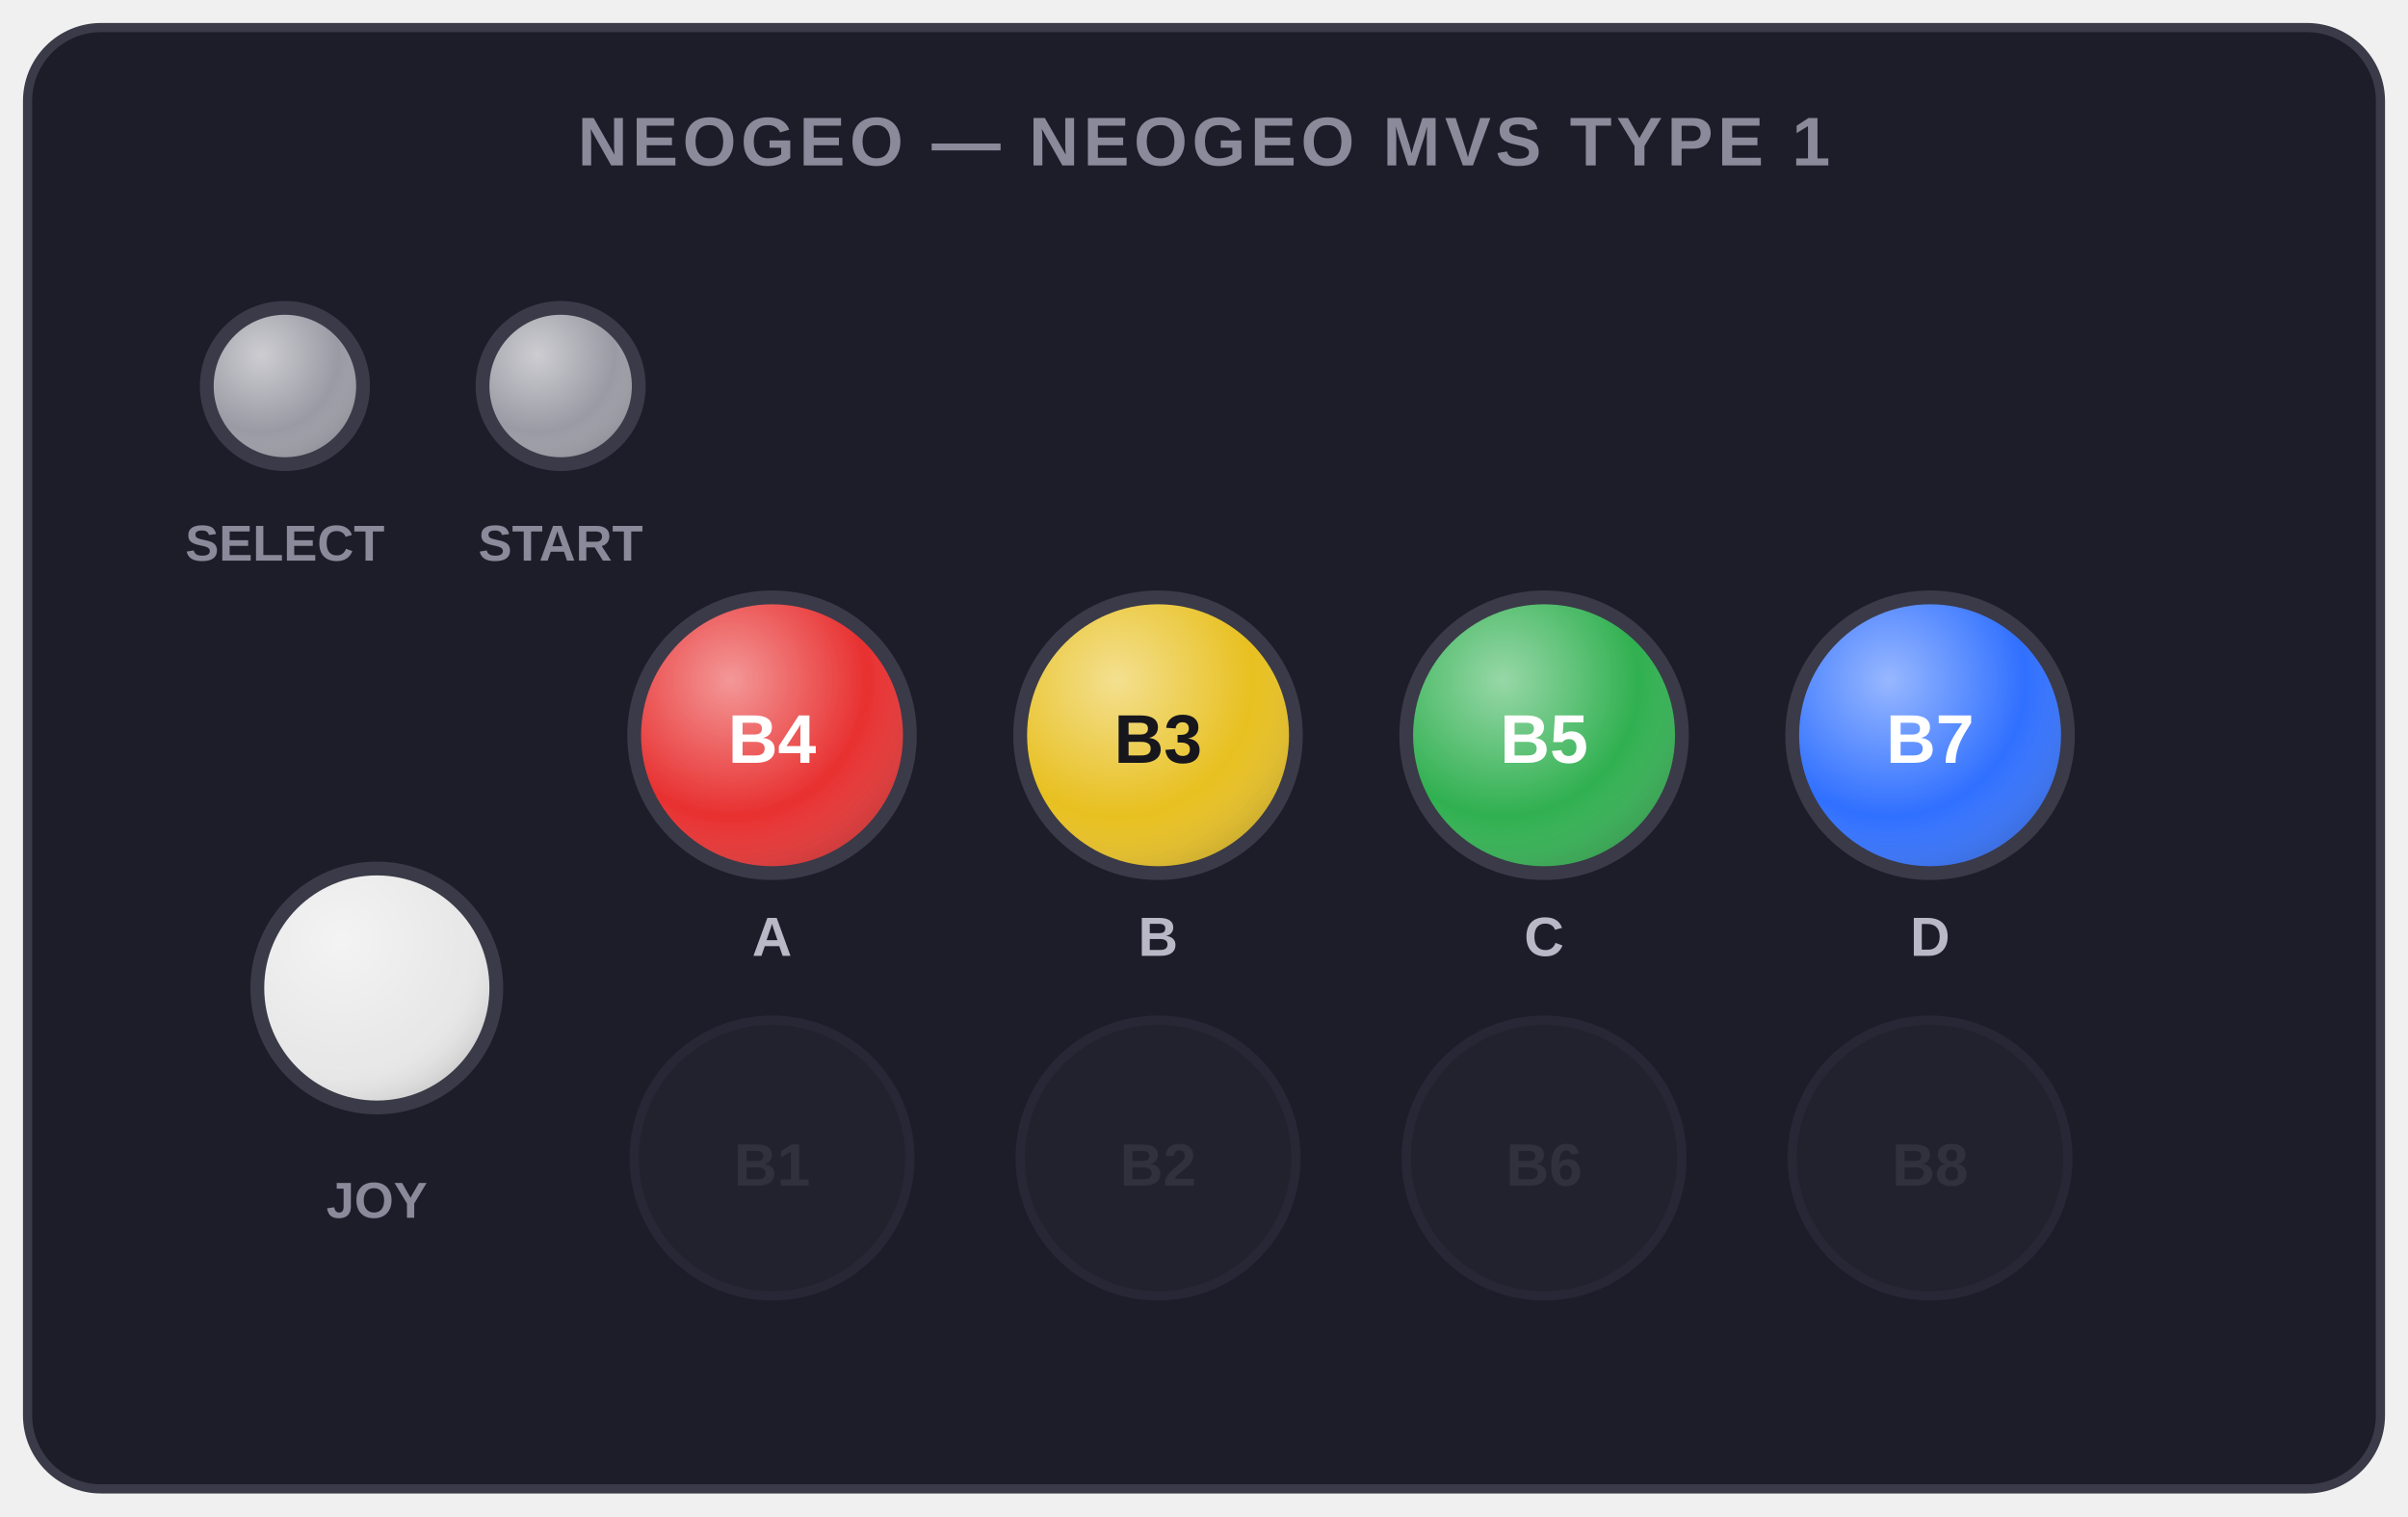
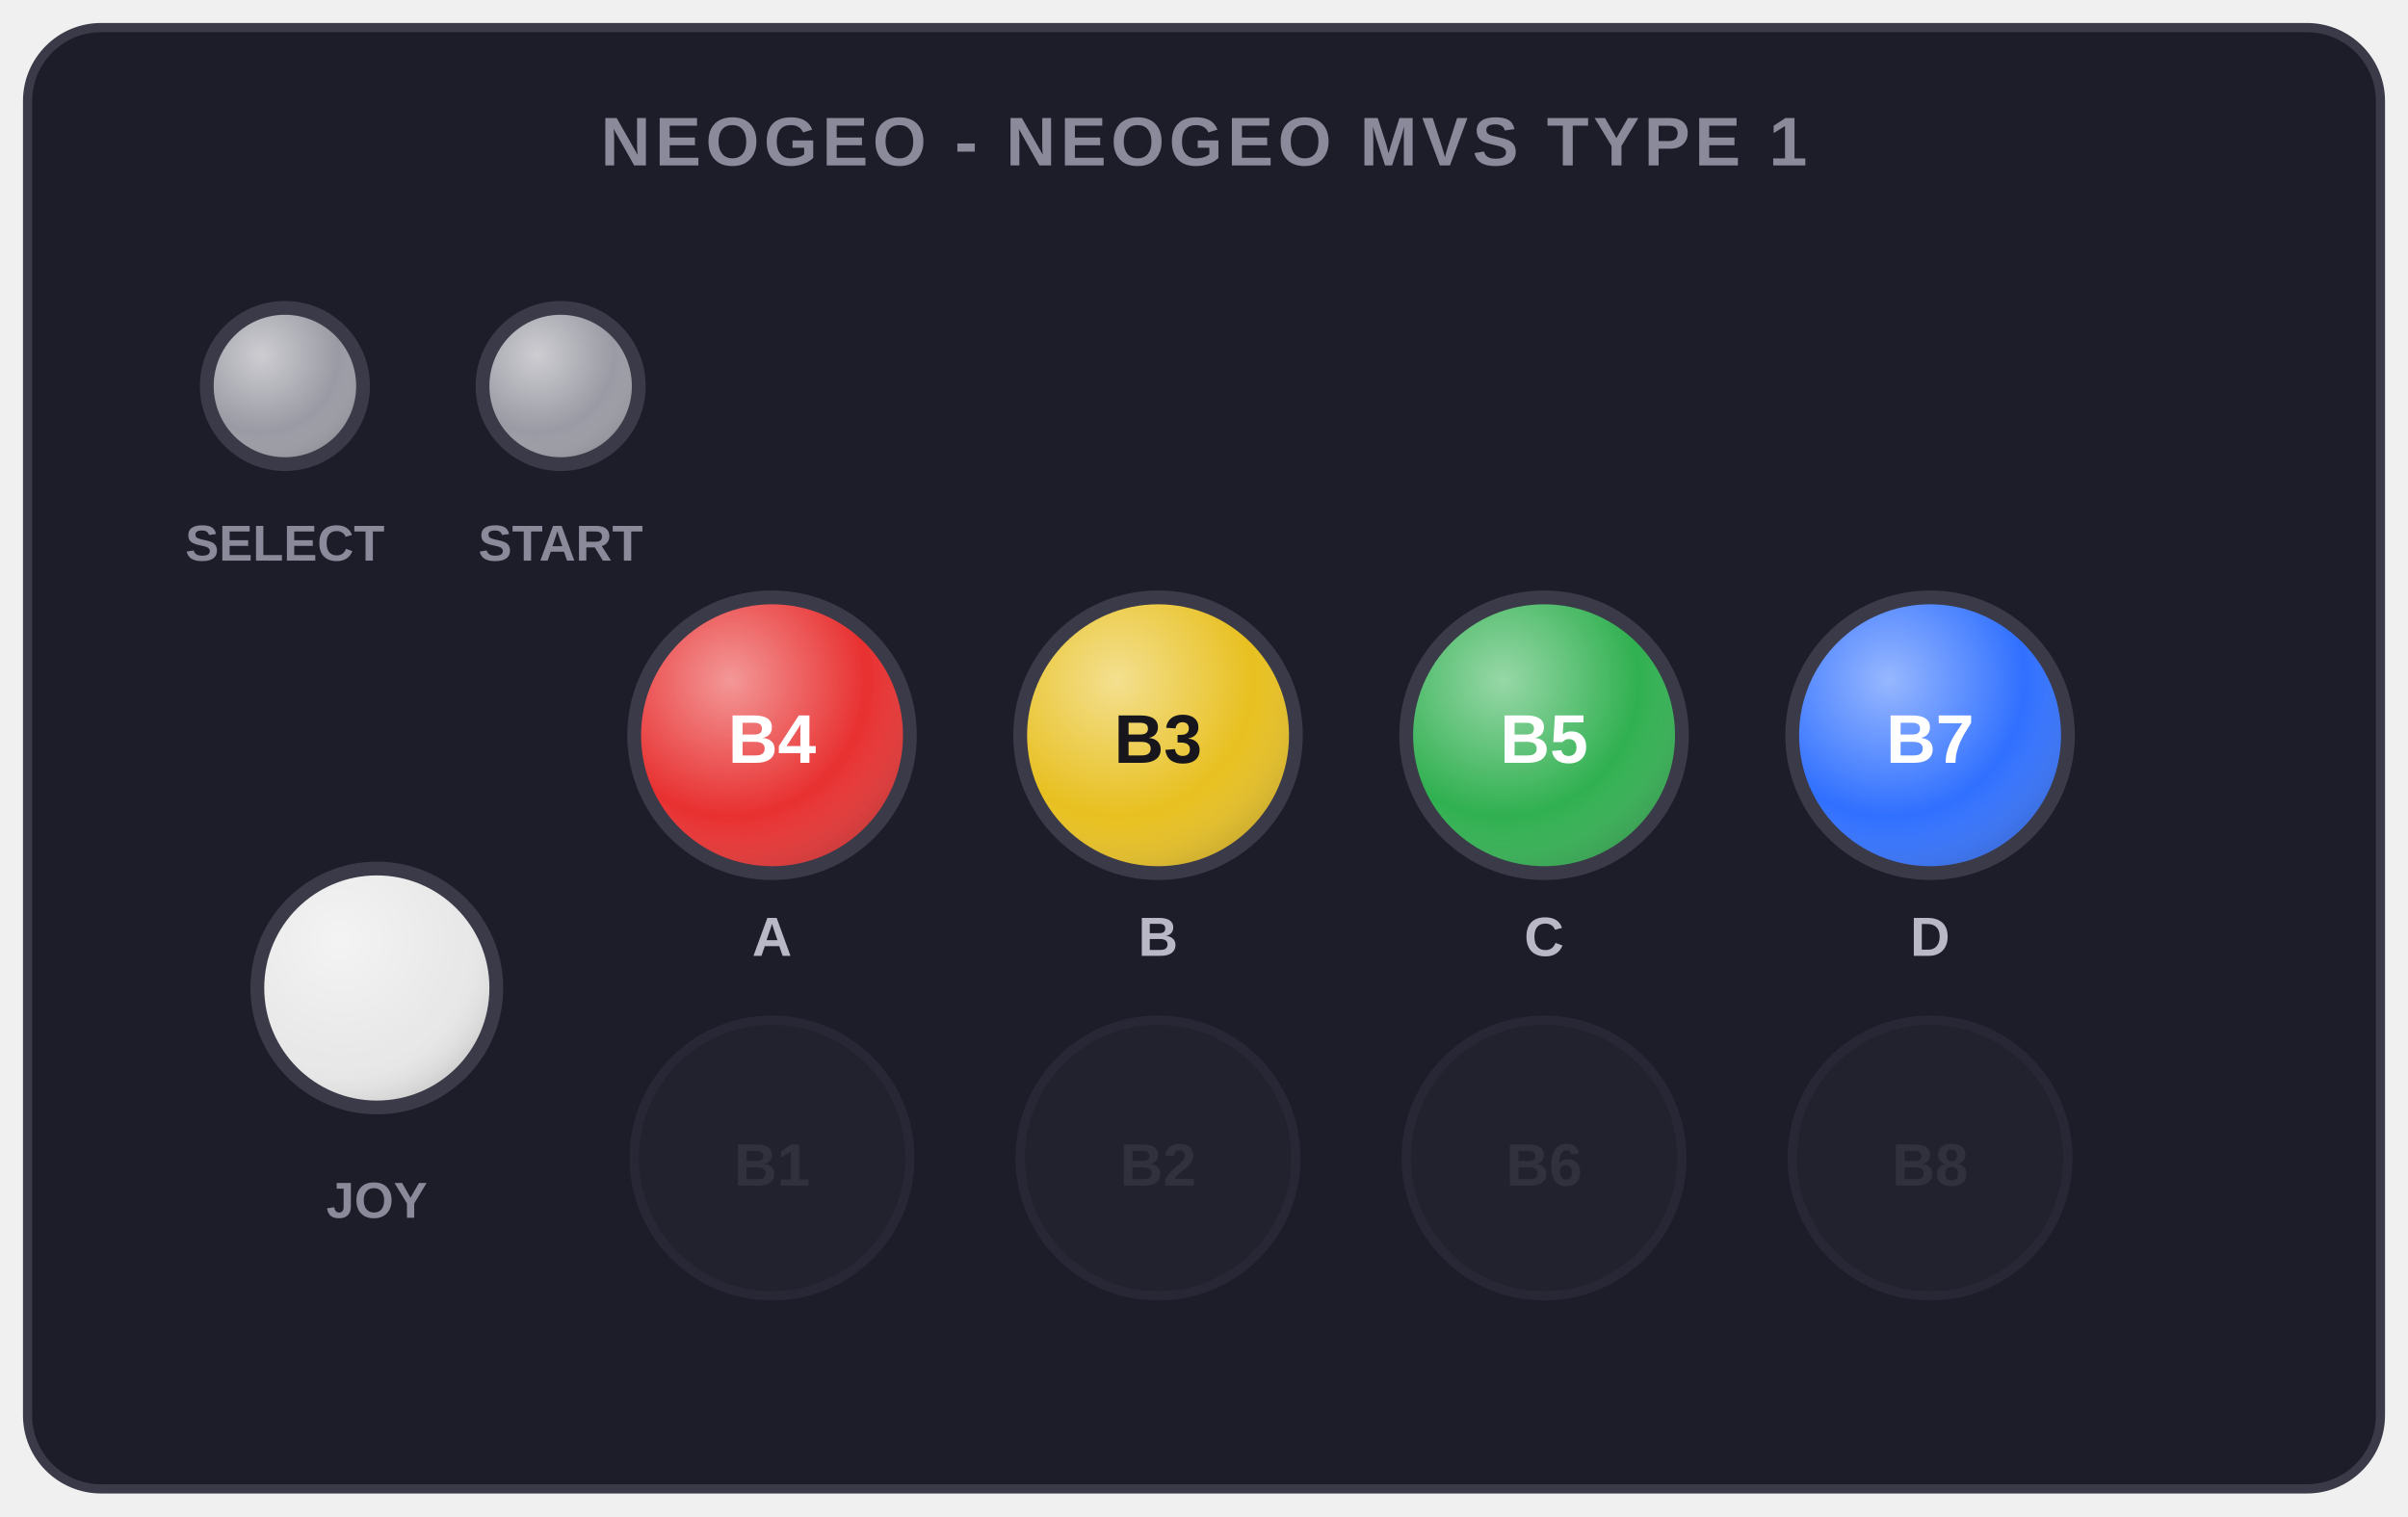
<svg xmlns="http://www.w3.org/2000/svg" viewBox="0 0 524 330" font-family="Segoe UI, Arial, sans-serif">
  <defs>
    <radialGradient id="dome" cx="0.35" cy="0.3" r="0.9">
      <stop offset="0" stop-color="#ffffff" stop-opacity="0.5" />
      <stop offset="0.55" stop-color="#ffffff" stop-opacity="0" />
      <stop offset="1" stop-color="#000000" stop-opacity="0.35" />
    </radialGradient>
  </defs>
  <rect x="6" y="6" width="512" height="318" rx="16" fill="#1d1d2a" stroke="#3a3a48" stroke-width="2" />
-   <text x="262" y="36" text-anchor="middle" fill="#8a8a9a" font-size="15" font-weight="bold" letter-spacing="1">NEOGEO — NEOGEO MVS TYPE 1</text>
+   <text x="262" y="36" text-anchor="middle" fill="#8a8a9a" font-size="15" font-weight="bold" letter-spacing="1">NEOGEO - NEOGEO MVS TYPE 1</text>
  <circle cx="62" cy="84" r="17" fill="#9a9aa4" />
  <circle cx="62" cy="84" r="17" fill="url(#dome)" />
  <circle cx="62" cy="84" r="17" fill="none" stroke="#3a3a48" stroke-width="3" />
  <text x="62" y="122" text-anchor="middle" fill="#8a8a9a" font-size="11" font-weight="bold">SELECT</text>
  <circle cx="122" cy="84" r="17" fill="#9a9aa4" />
  <circle cx="122" cy="84" r="17" fill="url(#dome)" />
  <circle cx="122" cy="84" r="17" fill="none" stroke="#3a3a48" stroke-width="3" />
  <text x="122" y="122" text-anchor="middle" fill="#8a8a9a" font-size="11" font-weight="bold">START</text>
  <circle cx="82" cy="215" r="26" fill="#e8e8e8" />
  <circle cx="82" cy="215" r="26" fill="url(#dome)" />
  <circle cx="82" cy="215" r="26" fill="none" stroke="#3a3a48" stroke-width="3" />
  <text x="82" y="265" text-anchor="middle" fill="#8a8a9a" font-size="11" font-weight="bold">JOY</text>
  <circle cx="168" cy="160" r="30" fill="#e83030" />
  <circle cx="168" cy="160" r="30" fill="url(#dome)" />
  <circle cx="168" cy="160" r="30" fill="none" stroke="#3a3a48" stroke-width="3" />
  <text x="168" y="166" text-anchor="middle" fill="#ffffff" font-size="15" font-weight="bold">B4</text>
  <text x="168" y="208" text-anchor="middle" fill="#b8b8c6" font-size="12" font-weight="bold">A</text>
  <circle cx="252" cy="160" r="30" fill="#e8c020" />
  <circle cx="252" cy="160" r="30" fill="url(#dome)" />
  <circle cx="252" cy="160" r="30" fill="none" stroke="#3a3a48" stroke-width="3" />
  <text x="252" y="166" text-anchor="middle" fill="#16161c" font-size="15" font-weight="bold">B3</text>
  <text x="252" y="208" text-anchor="middle" fill="#b8b8c6" font-size="12" font-weight="bold">B</text>
  <circle cx="336" cy="160" r="30" fill="#30b050" />
  <circle cx="336" cy="160" r="30" fill="url(#dome)" />
  <circle cx="336" cy="160" r="30" fill="none" stroke="#3a3a48" stroke-width="3" />
  <text x="336" y="166" text-anchor="middle" fill="#ffffff" font-size="15" font-weight="bold">B5</text>
  <text x="336" y="208" text-anchor="middle" fill="#b8b8c6" font-size="12" font-weight="bold">C</text>
  <circle cx="420" cy="160" r="30" fill="#3070ff" />
  <circle cx="420" cy="160" r="30" fill="url(#dome)" />
  <circle cx="420" cy="160" r="30" fill="none" stroke="#3a3a48" stroke-width="3" />
  <text x="420" y="166" text-anchor="middle" fill="#ffffff" font-size="15" font-weight="bold">B7</text>
  <text x="420" y="208" text-anchor="middle" fill="#b8b8c6" font-size="12" font-weight="bold">D</text>
  <g opacity="0.18">
    <circle cx="168" cy="252" r="30" fill="#3a3a48" />
    <circle cx="168" cy="252" r="30" fill="none" stroke="#55556a" stroke-width="2" />
    <text x="168" y="258" text-anchor="middle" fill="#8a8a9a" font-size="13" font-weight="bold">B1</text>
  </g>
  <g opacity="0.18">
    <circle cx="252" cy="252" r="30" fill="#3a3a48" />
    <circle cx="252" cy="252" r="30" fill="none" stroke="#55556a" stroke-width="2" />
    <text x="252" y="258" text-anchor="middle" fill="#8a8a9a" font-size="13" font-weight="bold">B2</text>
  </g>
  <g opacity="0.18">
    <circle cx="336" cy="252" r="30" fill="#3a3a48" />
    <circle cx="336" cy="252" r="30" fill="none" stroke="#55556a" stroke-width="2" />
    <text x="336" y="258" text-anchor="middle" fill="#8a8a9a" font-size="13" font-weight="bold">B6</text>
  </g>
  <g opacity="0.18">
    <circle cx="420" cy="252" r="30" fill="#3a3a48" />
    <circle cx="420" cy="252" r="30" fill="none" stroke="#55556a" stroke-width="2" />
    <text x="420" y="258" text-anchor="middle" fill="#8a8a9a" font-size="13" font-weight="bold">B8</text>
  </g>
</svg>
